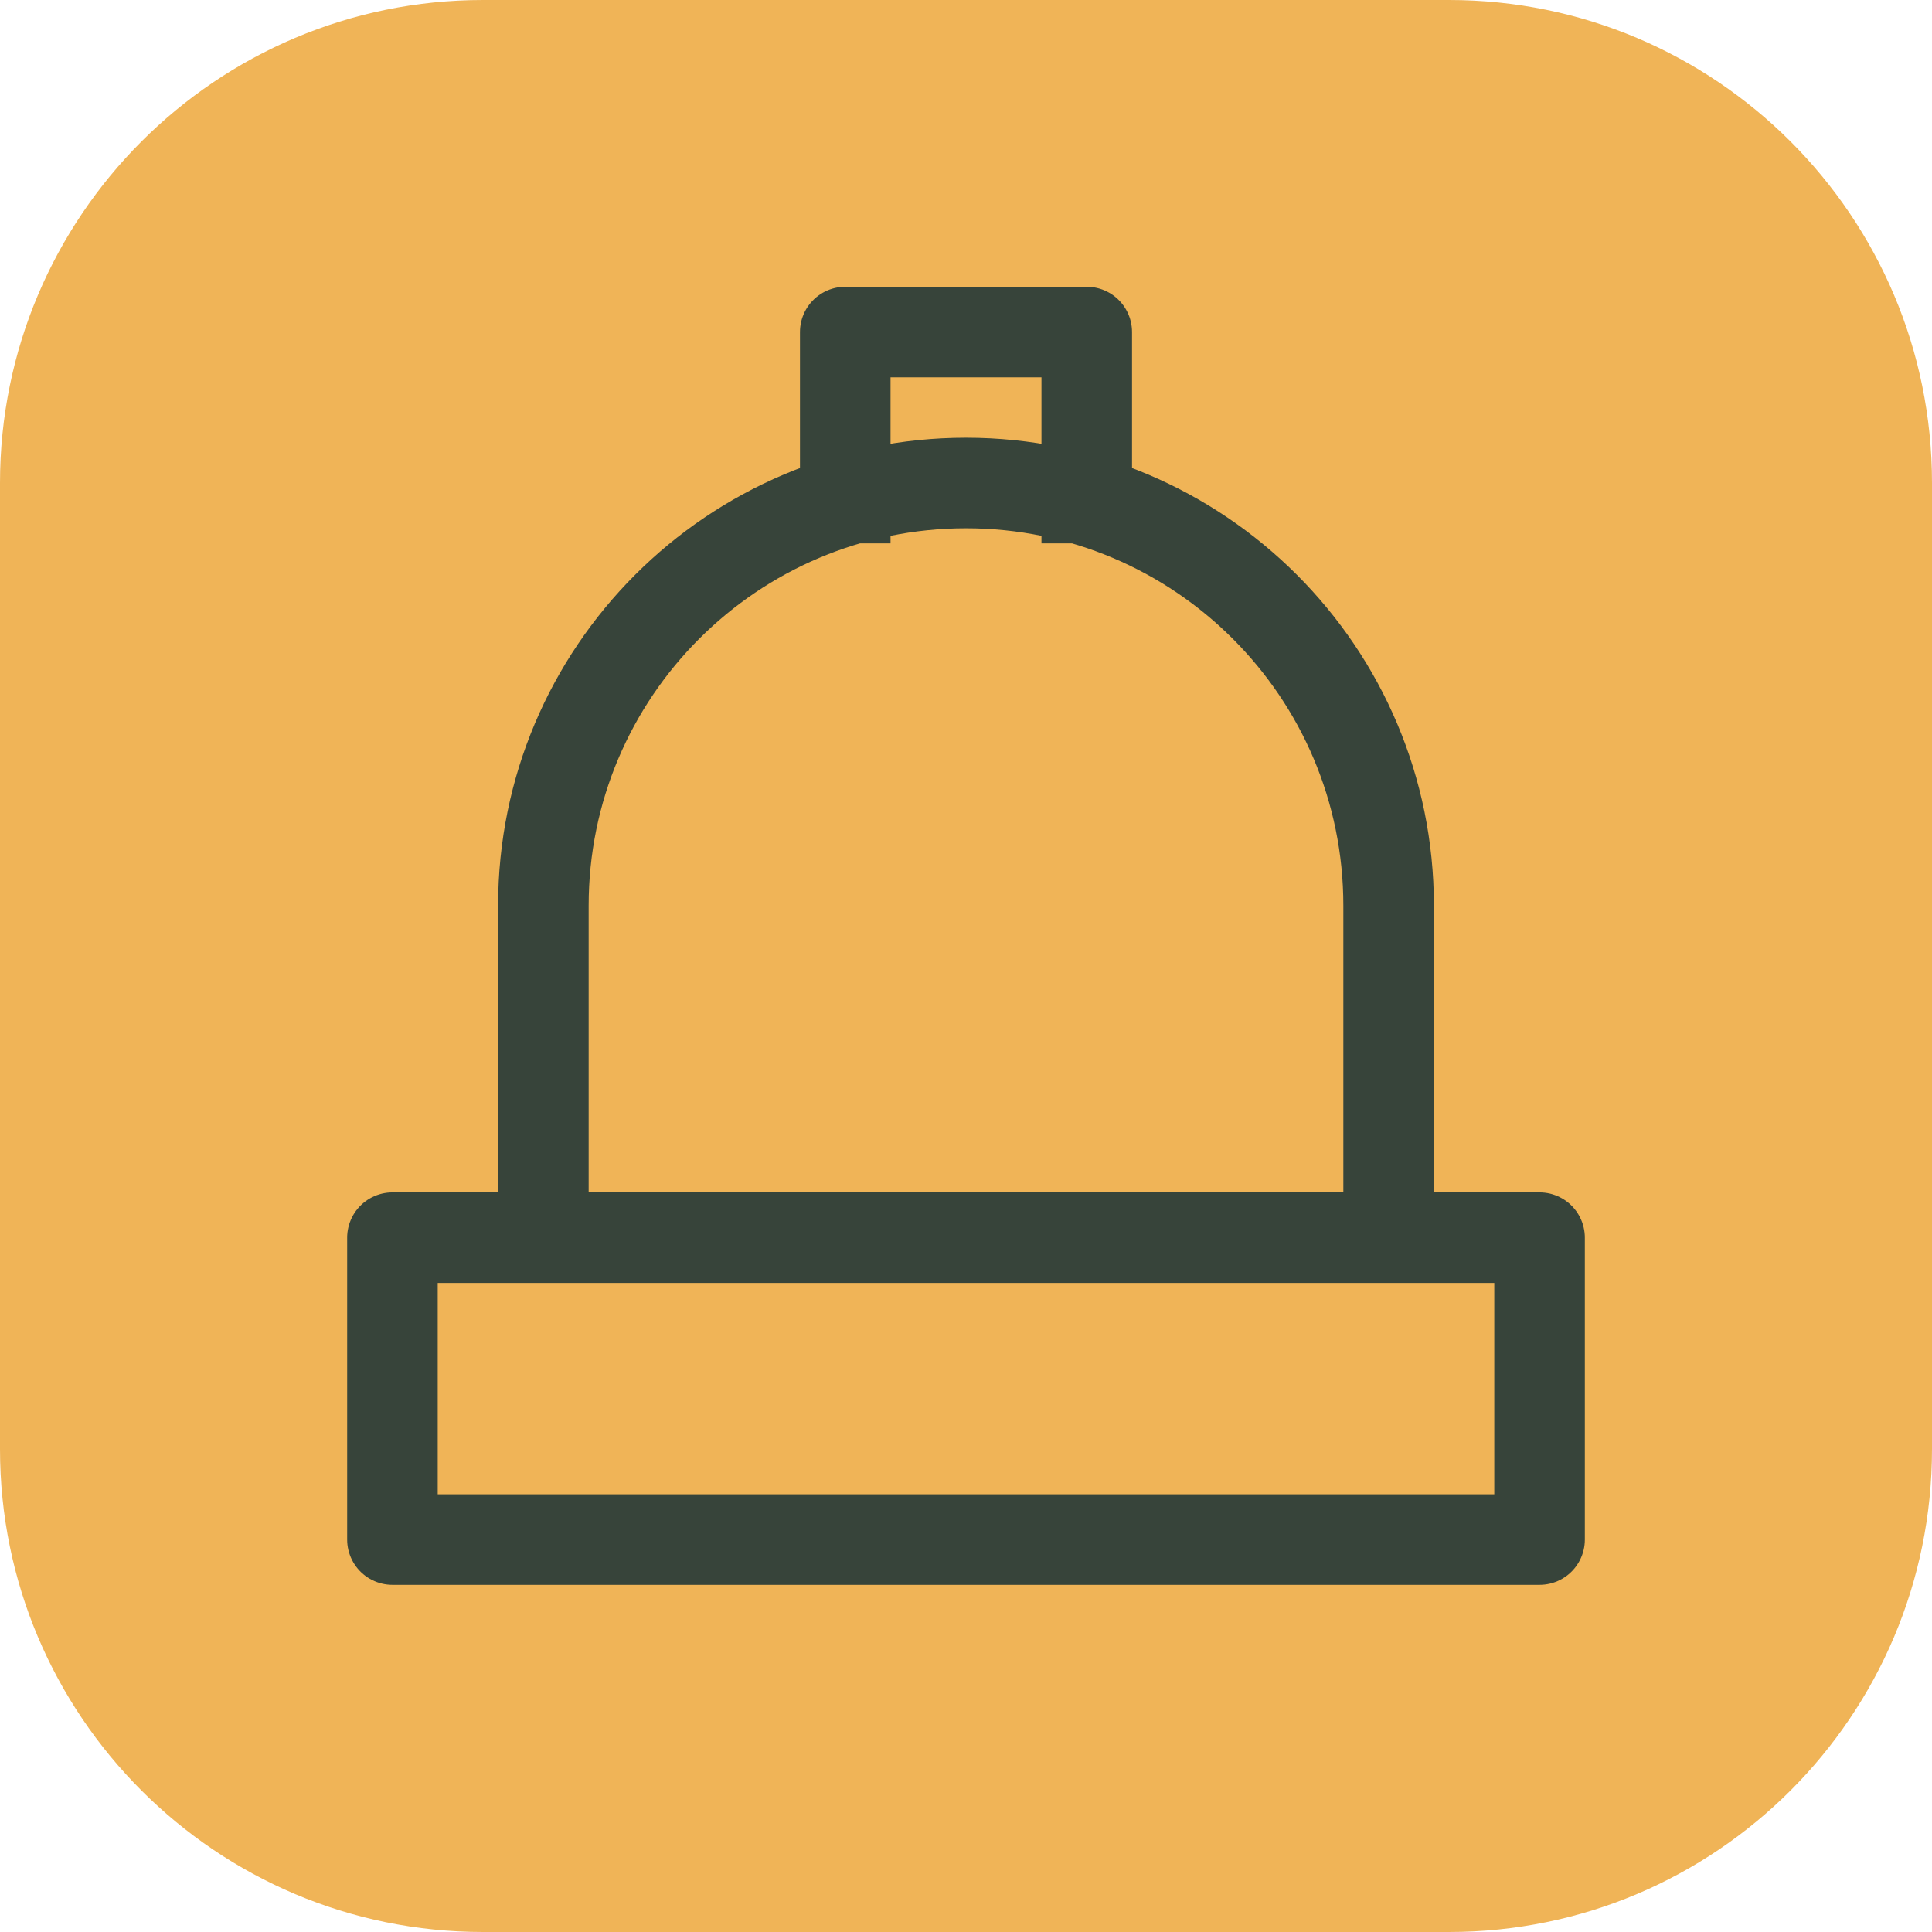
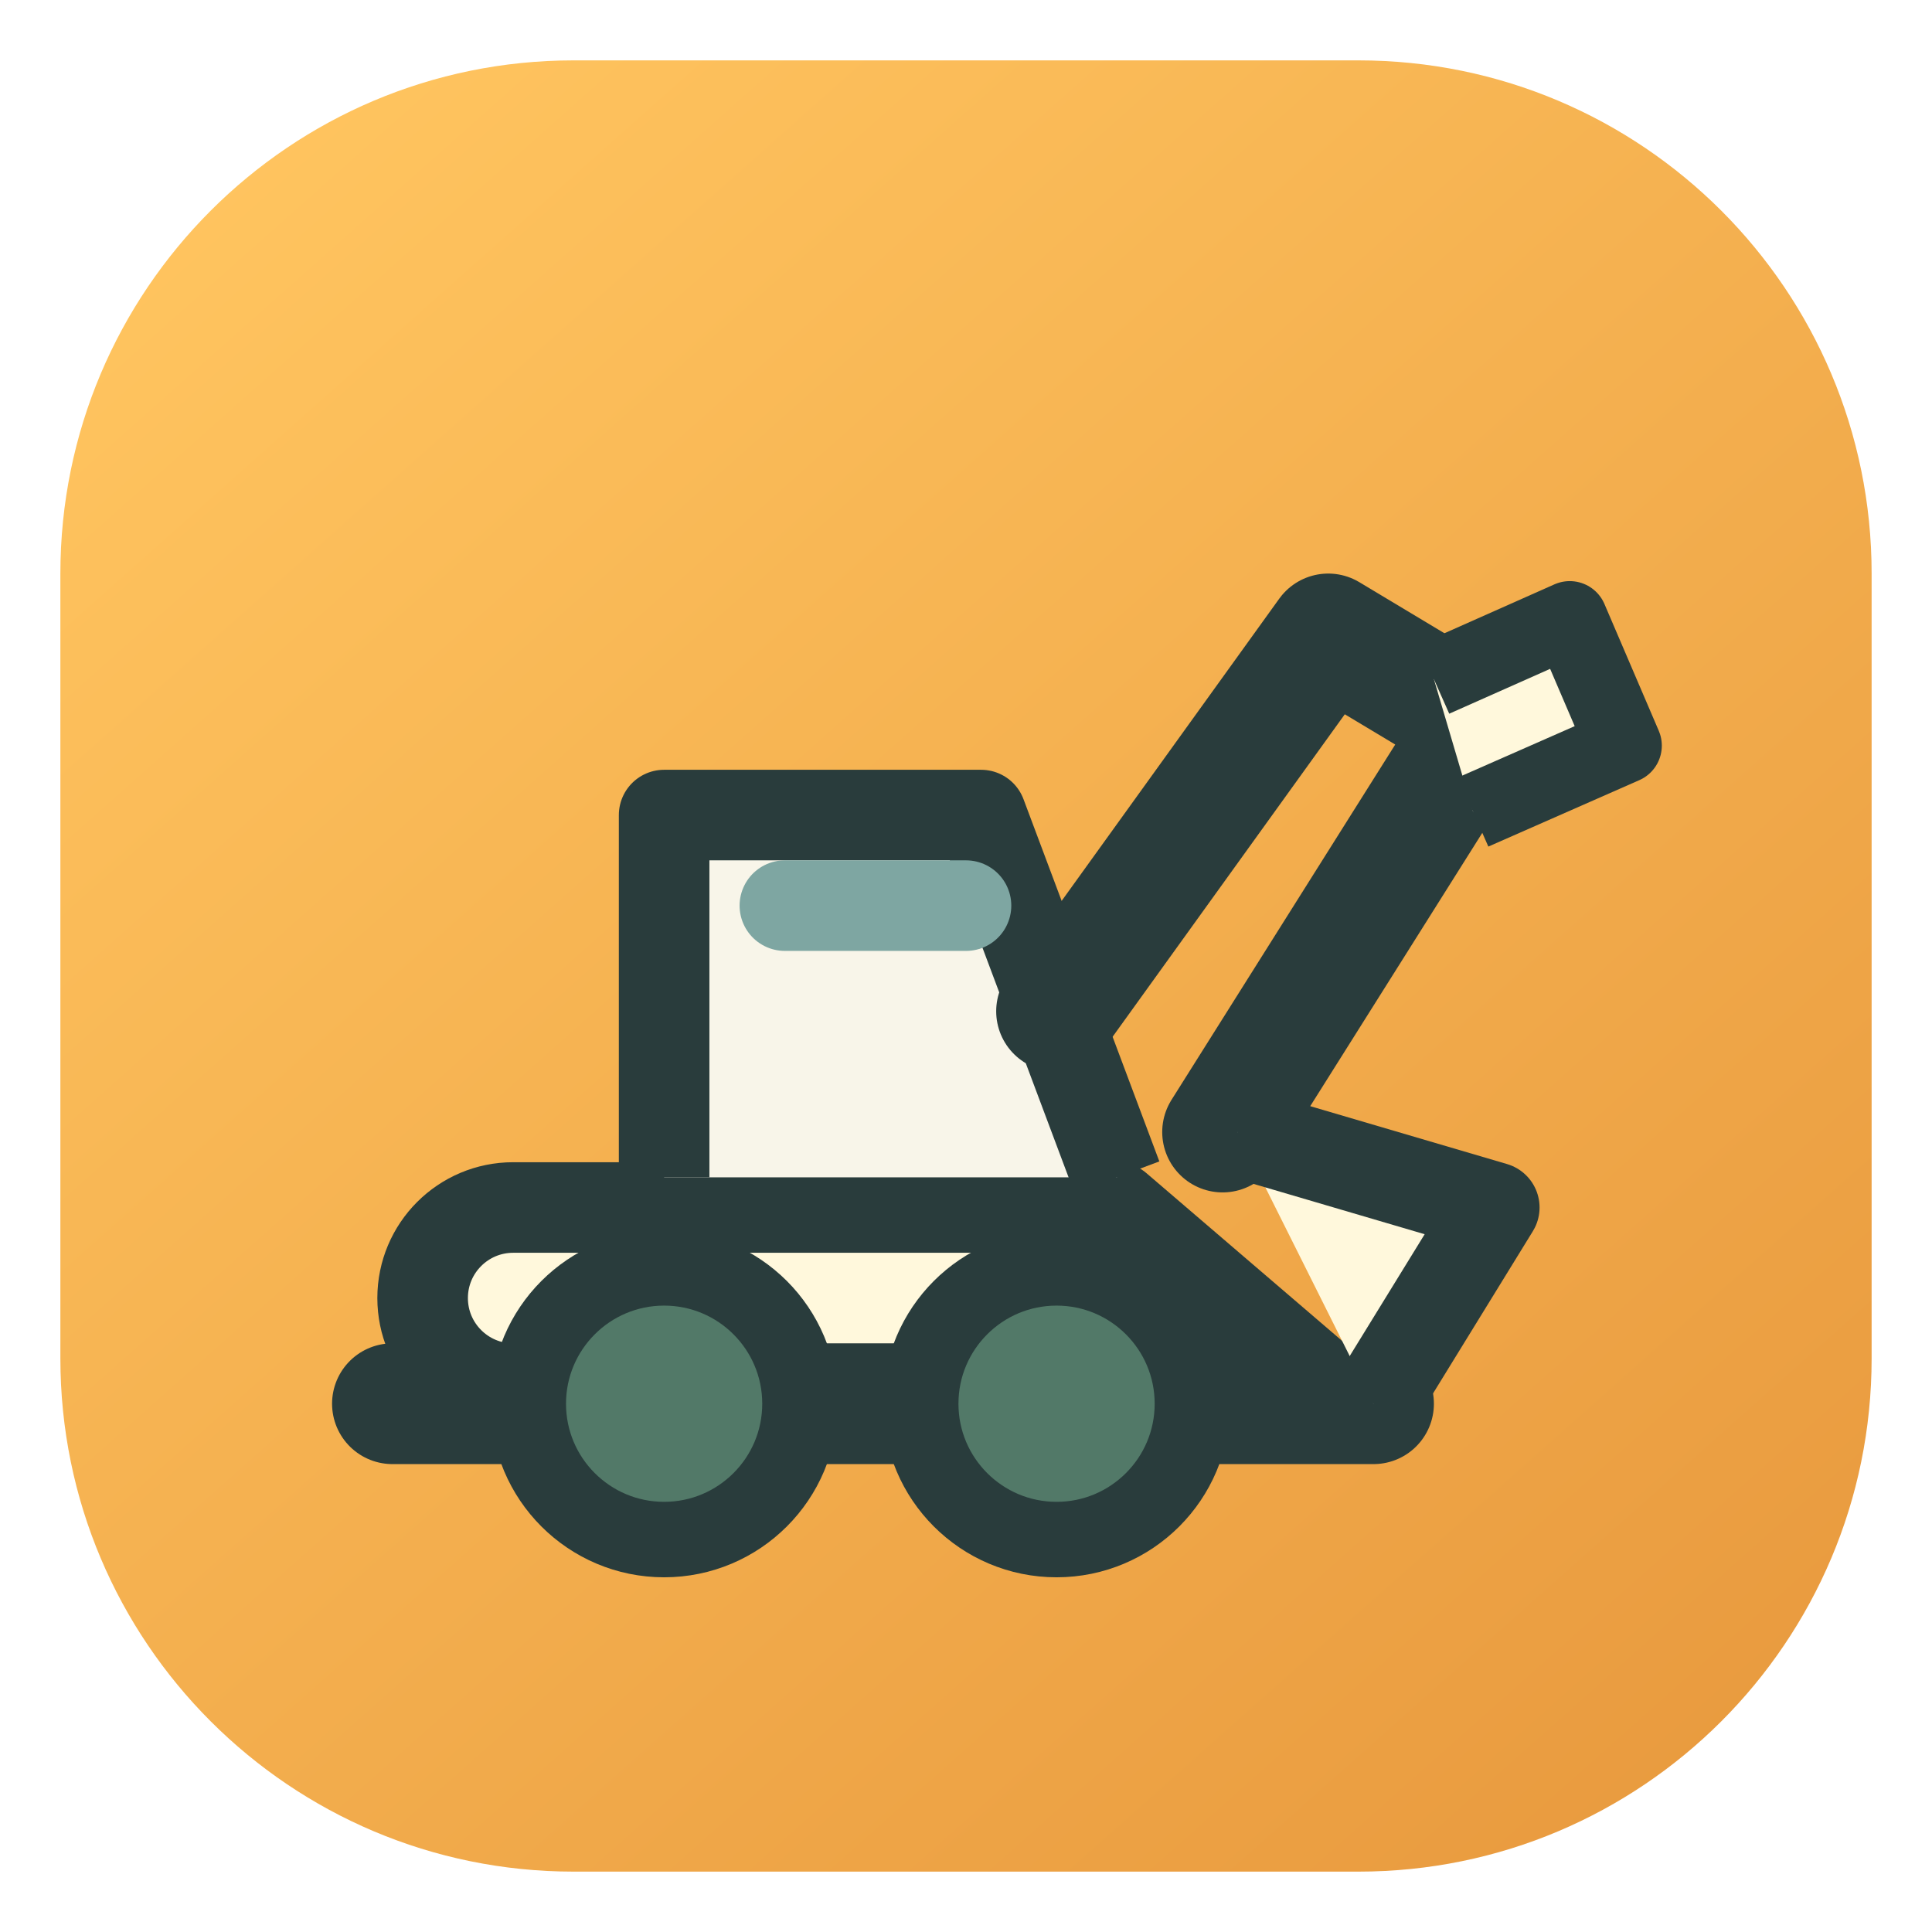
<svg xmlns="http://www.w3.org/2000/svg" viewBox="0 0 64 64">
-   <rect width="64" height="64" rx="16" fill="#f0b457" />
-   <g fill="none" stroke="#37443a" stroke-width="3" stroke-linejoin="round">
-     <path d="M13 41h38v10H13zM18 41V30a14 14 0 0 1 28 0v11M28 18v-7h8v7" />
-   </g>
+   <defs>
+     <linearGradient id="badge" x1="8" y1="5" x2="56" y2="59" gradientUnits="userSpaceOnUse">
+       <stop stop-color="#ffc45f" />
+       <stop offset="1" stop-color="#e99b3f" />
+     </linearGradient>
+   </defs>
+   <rect x="2" y="2" width="60" height="60" rx="17" fill="url(#badge)" />
+   <path d="M13 46.5h32.5" fill="none" stroke="#293c3c" stroke-width="4" stroke-linecap="round" />
+   <path d="M17 40h20l7 6H17a3 3 0 0 1 0-6Z" fill="#fff8dc" stroke="#293c3c" stroke-width="3" stroke-linejoin="round" />
+   <path d="M22 39V27h10.5l4.5 12" fill="#f8f5e9" stroke="#293c3c" stroke-width="3" stroke-linejoin="round" />
+   <path d="M35 33.5 44 21l5 3-8.5 13.5" fill="none" stroke="#293c3c" stroke-width="4" stroke-linecap="round" stroke-linejoin="round" />
+   <path d="m47.5 22.5 4.5-2 1.8 4.2-5 2.2" fill="#fff8dc" stroke="#293c3c" stroke-width="2.5" stroke-linejoin="round" />
+   <path d="m41 37.5 8.5 2.5-4 6.5" fill="#fff8dc" stroke="#293c3c" stroke-width="3" stroke-linejoin="round" />
+   <circle cx="22" cy="46.5" r="4.5" fill="#527968" stroke="#293c3c" stroke-width="2.5" />
+   <circle cx="35" cy="46.5" r="4.5" fill="#527968" stroke="#293c3c" stroke-width="2.5" />
+   <path d="M26 30h6" stroke="#7ea6a2" stroke-width="3" stroke-linecap="round" />
</svg>
